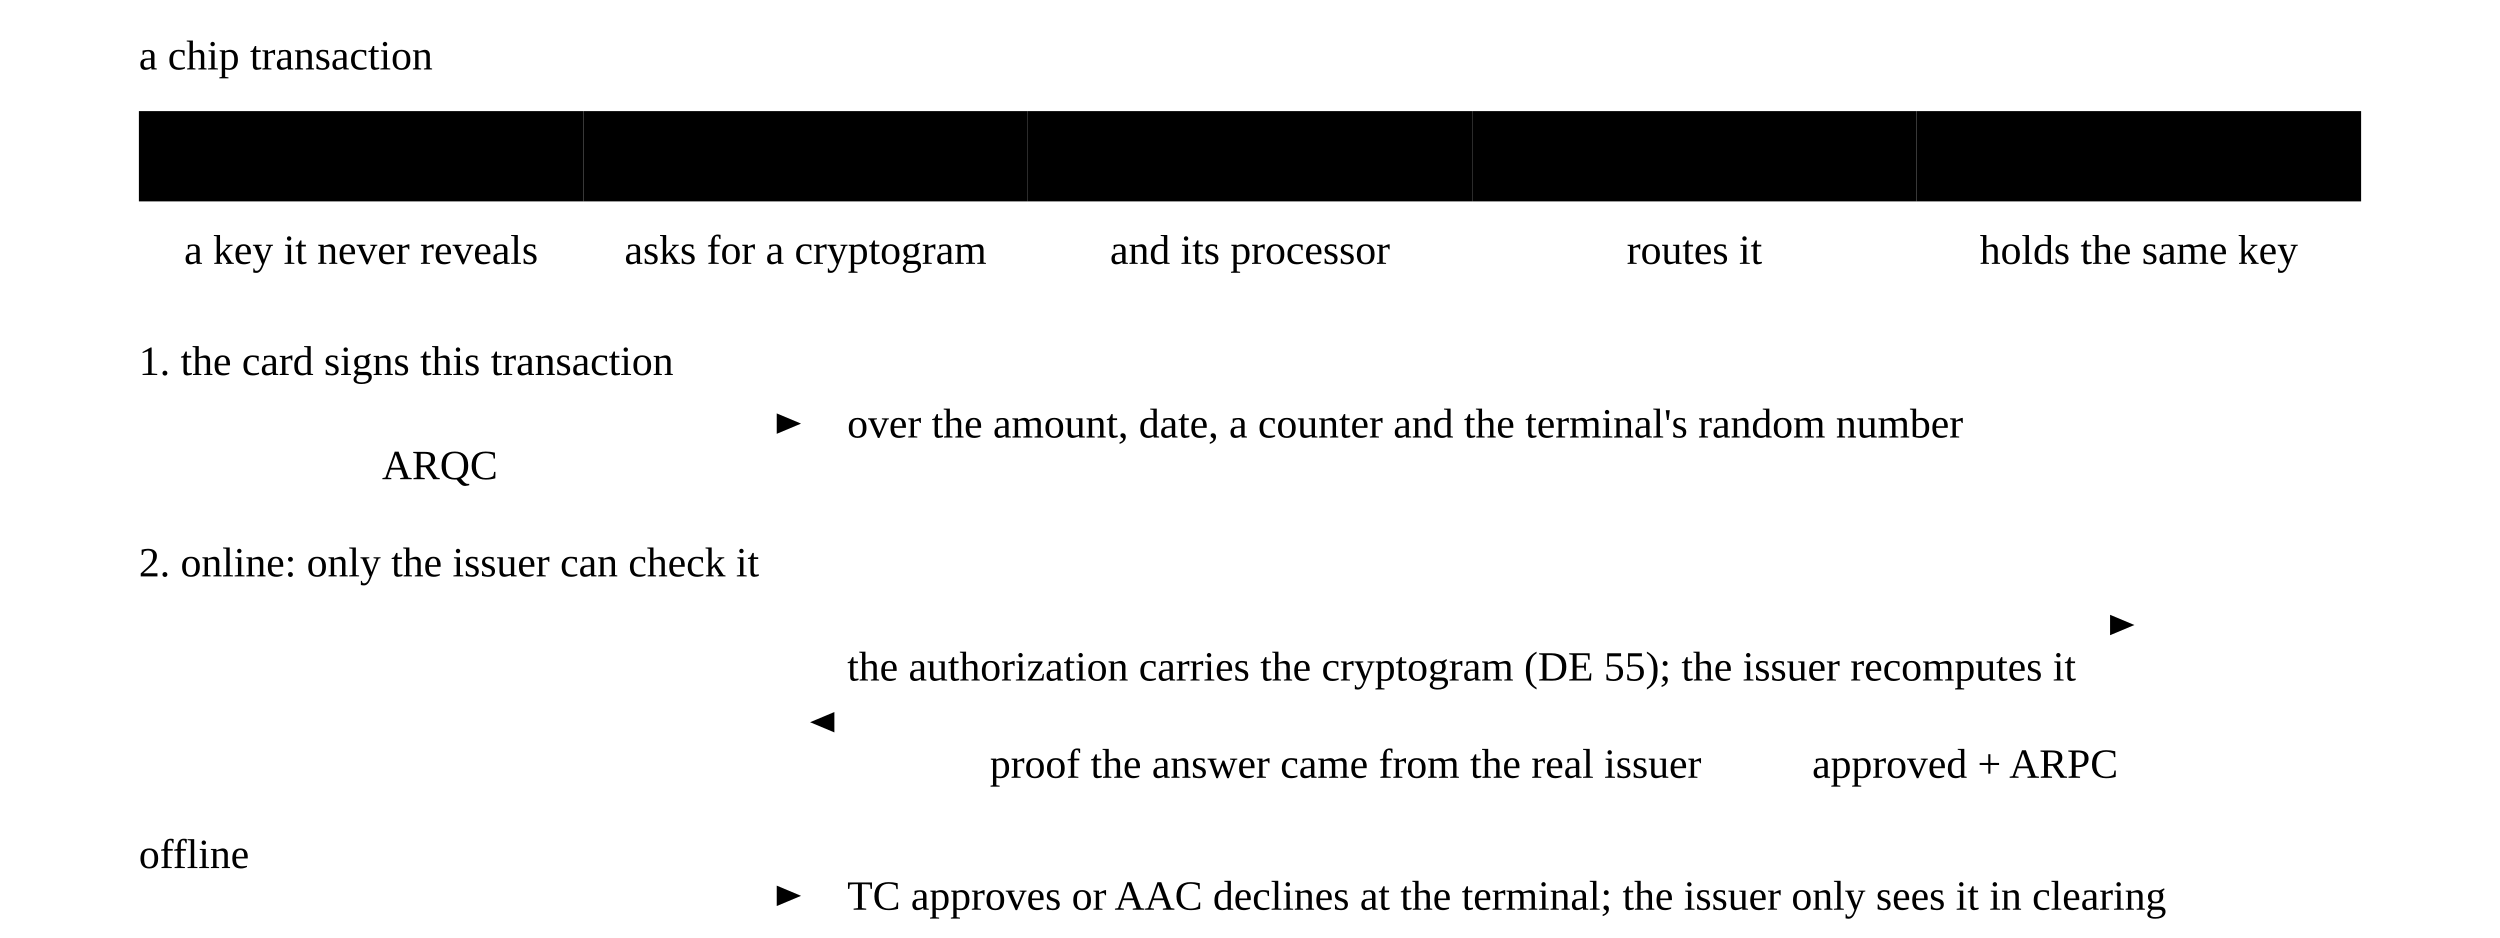
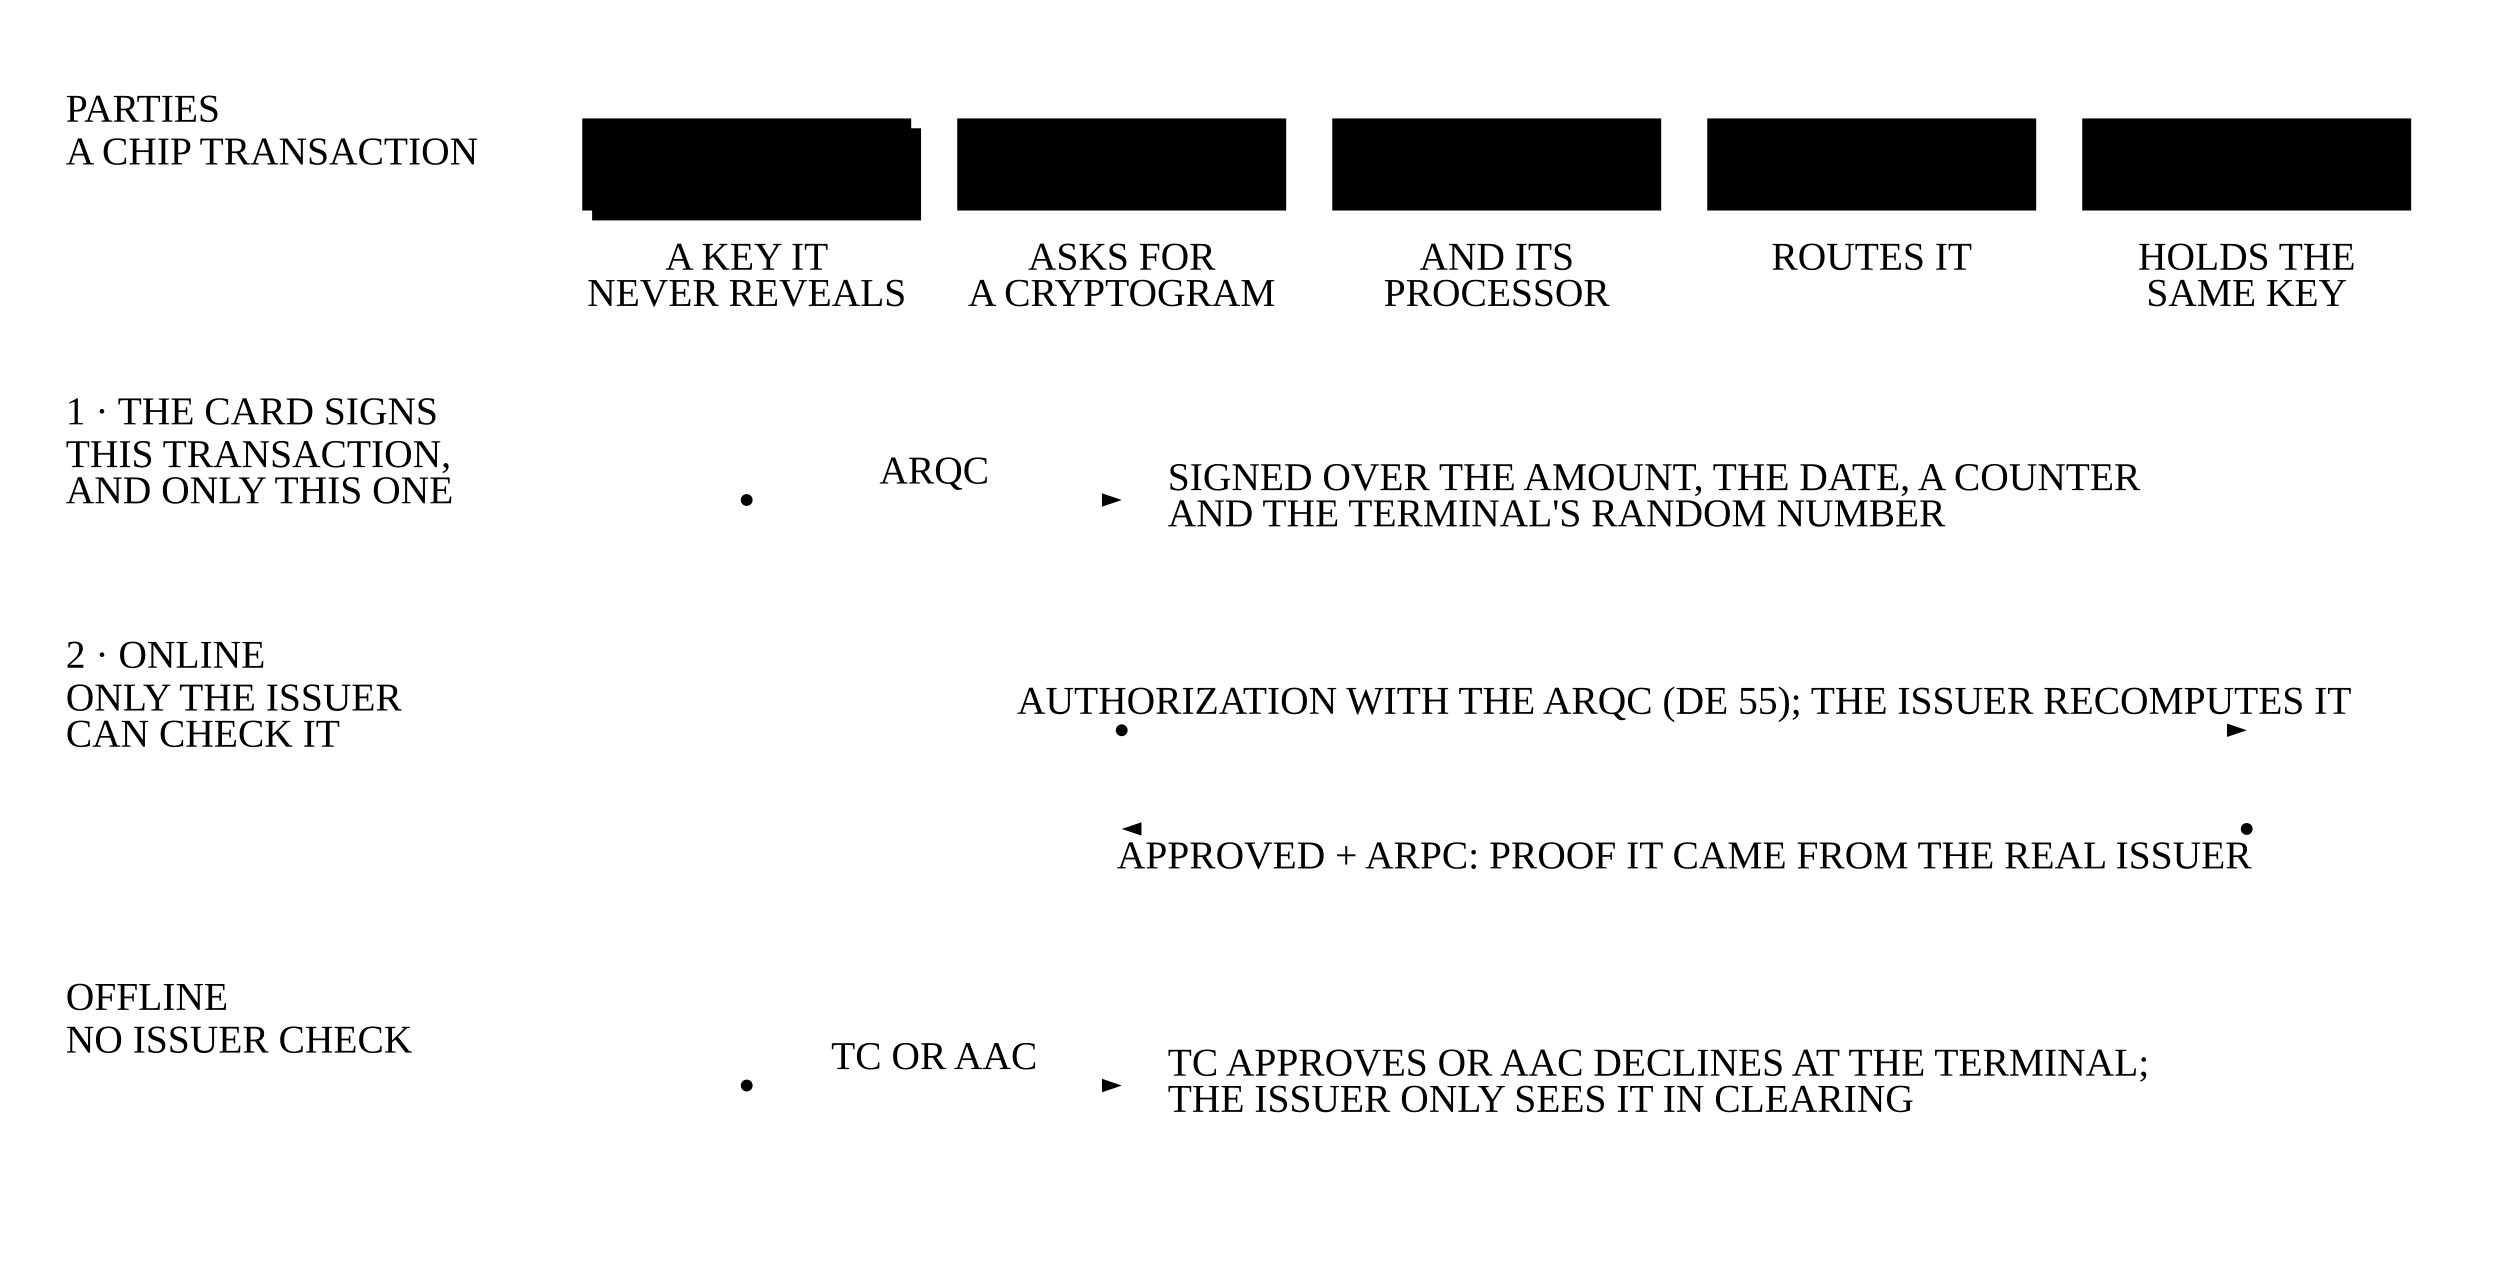
- <svg xmlns="http://www.w3.org/2000/svg" viewBox="0 0 720 270">
+ <svg xmlns="http://www.w3.org/2000/svg" class="dwg" viewBox="0 0 760 384">
  <defs>
-     <marker id="cpe-ah" viewBox="0 0 10 10" refX="9" refY="5" markerWidth="7" markerHeight="7" markerUnits="userSpaceOnUse" orient="auto-start-reverse">
-       <path class="ah" d="M0,0.8L10,5L0,9.2Z" />
+     <marker id="cpe-ah" viewBox="0 0 10 10" refX="10" refY="5" markerWidth="6" markerHeight="6" markerUnits="userSpaceOnUse" orient="auto-start-reverse">
+       <path class="ah ink" d="M0,1.6L10,5L0,8.4Z" />
    </marker>
-     <marker id="cpe-ah-ink" viewBox="0 0 10 10" refX="9" refY="5" markerWidth="7" markerHeight="7" markerUnits="userSpaceOnUse" orient="auto-start-reverse">
-       <path class="ah ink" d="M0,0.8L10,5L0,9.2Z" />
+     <marker id="cpe-ah-hl" viewBox="0 0 10 10" refX="10" refY="5" markerWidth="6" markerHeight="6" markerUnits="userSpaceOnUse" orient="auto-start-reverse">
+       <path class="ah hl" d="M0,1.6L10,5L0,8.4Z" />
    </marker>
-     <marker id="cpe-ah-hl" viewBox="0 0 10 10" refX="9" refY="5" markerWidth="7" markerHeight="7" markerUnits="userSpaceOnUse" orient="auto-start-reverse">
-       <path class="ah hl" d="M0,0.8L10,5L0,9.2Z" />
-     </marker>
+     <pattern id="cpe-hatch" width="5" height="5" patternUnits="userSpaceOnUse" patternTransform="rotate(45)">
+       <path class="hatch-ln" d="M0,0V5" />
+     </pattern>
  </defs>
-   <text class="cap" x="40" y="20">a chip transaction</text>
-   <rect class="cell band" x="40" y="32" width="128" height="26" />
-   <text class="t b" x="104" y="45" text-anchor="middle" dominant-baseline="central">chip card</text>
-   <rect class="cell" x="168" y="32" width="128" height="26" />
-   <text class="t b" x="232" y="45" text-anchor="middle" dominant-baseline="central">terminal</text>
-   <rect class="cell" x="296" y="32" width="128" height="26" />
-   <text class="t b" x="360" y="45" text-anchor="middle" dominant-baseline="central">acquirer</text>
-   <rect class="cell" x="424" y="32" width="128" height="26" />
-   <text class="t b" x="488" y="45" text-anchor="middle" dominant-baseline="central">network</text>
-   <rect class="cell band" x="552" y="32" width="128" height="26" />
-   <text class="t b" x="616" y="45" text-anchor="middle" dominant-baseline="central">issuer</text>
-   <text class="n" x="104" y="76" text-anchor="middle">a key it never reveals</text>
-   <text class="n" x="232" y="76" text-anchor="middle">asks for a cryptogram</text>
-   <text class="n" x="360" y="76" text-anchor="middle">and its processor</text>
-   <text class="n" x="488" y="76" text-anchor="middle">routes it</text>
-   <text class="n" x="616" y="76" text-anchor="middle">holds the same key</text>
-   <text class="cap ink" x="40" y="108">1. the card signs this transaction</text>
-   <path class="ln ink" d="M104,122H230" marker-end="url(#cpe-ah-ink)" />
-   <text class="t" x="110" y="138">ARQC</text>
-   <text class="n" x="244" y="126">over the amount, date, a counter and the terminal's random number</text>
-   <text class="cap hl" x="40" y="166">2. online: only the issuer can check it</text>
-   <path class="ln hl" d="M232,180H614" marker-end="url(#cpe-ah-hl)" />
-   <text class="n" x="244" y="196">the authorization carries the cryptogram (DE 55); the issuer recomputes it</text>
-   <path class="ln hl" d="M616,208H234" marker-end="url(#cpe-ah-hl)" />
-   <text class="t hl" x="610" y="224" text-anchor="end">approved + ARPC</text>
-   <text class="n" x="490" y="224" text-anchor="end">proof the answer came from the real issuer</text>
-   <text class="cap" x="40" y="250">offline</text>
-   <path class="ln dash" d="M104,258H230" marker-end="url(#cpe-ah)" />
-   <text class="n" x="244" y="262">TC approves or AAC declines at the terminal; the issuer only sees it in clearing</text>
+   <path class="tbl" d="M20,20L740,20" />
+   <text class="lt" x="20" y="37">PARTIES</text>
+   <text class="vs" x="20" y="50">A CHIP TRANSACTION</text>
+   <path class="tbl" d="M20,112L740,112" />
+   <text class="lt" x="20" y="129">1 · THE CARD SIGNS</text>
+   <text class="vs" x="20" y="142">THIS TRANSACTION,</text>
+   <text class="vs" x="20" y="153">AND ONLY THIS ONE</text>
+   <path class="tbl" d="M20,186L740,186" />
+   <text class="lt hl" x="20" y="203">2 · ONLINE</text>
+   <text class="vs" x="20" y="216">ONLY THE ISSUER</text>
+   <text class="vs" x="20" y="227">CAN CHECK IT</text>
+   <path class="tbl" d="M20,290L740,290" />
+   <text class="lt" x="20" y="307">OFFLINE</text>
+   <text class="vs" x="20" y="320">NO ISSUER CHECK</text>
+   <path class="tbl" d="M20,364L740,364" />
+   <rect class="obj fill-1" x="180" y="39" width="100" height="28" />
+   <rect class="obj plate" x="177" y="36" width="100" height="28" />
+   <text class="sl ink" x="227" y="53" text-anchor="middle">CHIP CARD</text>
+   <text class="vs" x="227" y="82" text-anchor="middle">A KEY IT</text>
+   <text class="vs" x="227" y="93" text-anchor="middle">NEVER REVEALS</text>
+   <rect class="obj fill-2" x="291" y="36" width="100" height="28" />
+   <text class="sl ink" x="341" y="53" text-anchor="middle">TERMINAL</text>
+   <text class="vs" x="341" y="82" text-anchor="middle">ASKS FOR</text>
+   <text class="vs" x="341" y="93" text-anchor="middle">A CRYPTOGRAM</text>
+   <rect class="obj fill-2" x="405" y="36" width="100" height="28" />
+   <text class="sl ink" x="455" y="53" text-anchor="middle">ACQUIRER</text>
+   <text class="vs" x="455" y="82" text-anchor="middle">AND ITS</text>
+   <text class="vs" x="455" y="93" text-anchor="middle">PROCESSOR</text>
+   <rect class="obj fill-2" x="519" y="36" width="100" height="28" />
+   <text class="sl ink" x="569" y="53" text-anchor="middle">NETWORK</text>
+   <text class="vs" x="569" y="82" text-anchor="middle">ROUTES IT</text>
+   <rect class="obj fill-2" x="633" y="36" width="100" height="28" />
+   <text class="sl ink" x="683" y="53" text-anchor="middle">ISSUER</text>
+   <text class="vs" x="683" y="82" text-anchor="middle">HOLDS THE</text>
+   <text class="vs" x="683" y="93" text-anchor="middle">SAME KEY</text>
+   <path class="ctr" d="M227,112L227,364" />
+   <path class="ctr" d="M341,112L341,364" />
+   <path class="ctr" d="M683,112L683,290" />
+   <path class="flow" d="M227,152L341,152" marker-end="url(#cpe-ah)" />
+   <circle class="dot" cx="227" cy="152" r="1.8" />
+   <text class="sl ko" x="284" y="147" text-anchor="middle">ARQC</text>
+   <text class="sl" x="355" y="149">SIGNED OVER THE AMOUNT, THE DATE, A COUNTER</text>
+   <text class="sl" x="355" y="160">AND THE TERMINAL'S RANDOM NUMBER</text>
+   <path class="flow hl" d="M341,222L683,222" marker-end="url(#cpe-ah-hl)" />
+   <circle class="dot" cx="341" cy="222" r="1.8" />
+   <text class="sl hl ko" x="512" y="217" text-anchor="middle">AUTHORIZATION WITH THE ARQC (DE 55); THE ISSUER RECOMPUTES IT</text>
+   <path class="flow hl" d="M683,252L341,252" marker-end="url(#cpe-ah-hl)" />
+   <circle class="dot" cx="683" cy="252" r="1.8" />
+   <text class="sl hl ko" x="512" y="264" text-anchor="middle">APPROVED + ARPC: PROOF IT CAME FROM THE REAL ISSUER</text>
+   <path class="flow alt" d="M227,330L341,330" marker-end="url(#cpe-ah)" />
+   <circle class="dot" cx="227" cy="330" r="1.8" />
+   <text class="sl ko" x="284" y="325" text-anchor="middle">TC OR AAC</text>
+   <text class="sl" x="355" y="327">TC APPROVES OR AAC DECLINES AT THE TERMINAL;</text>
+   <text class="sl" x="355" y="338">THE ISSUER ONLY SEES IT IN CLEARING</text>
</svg>
